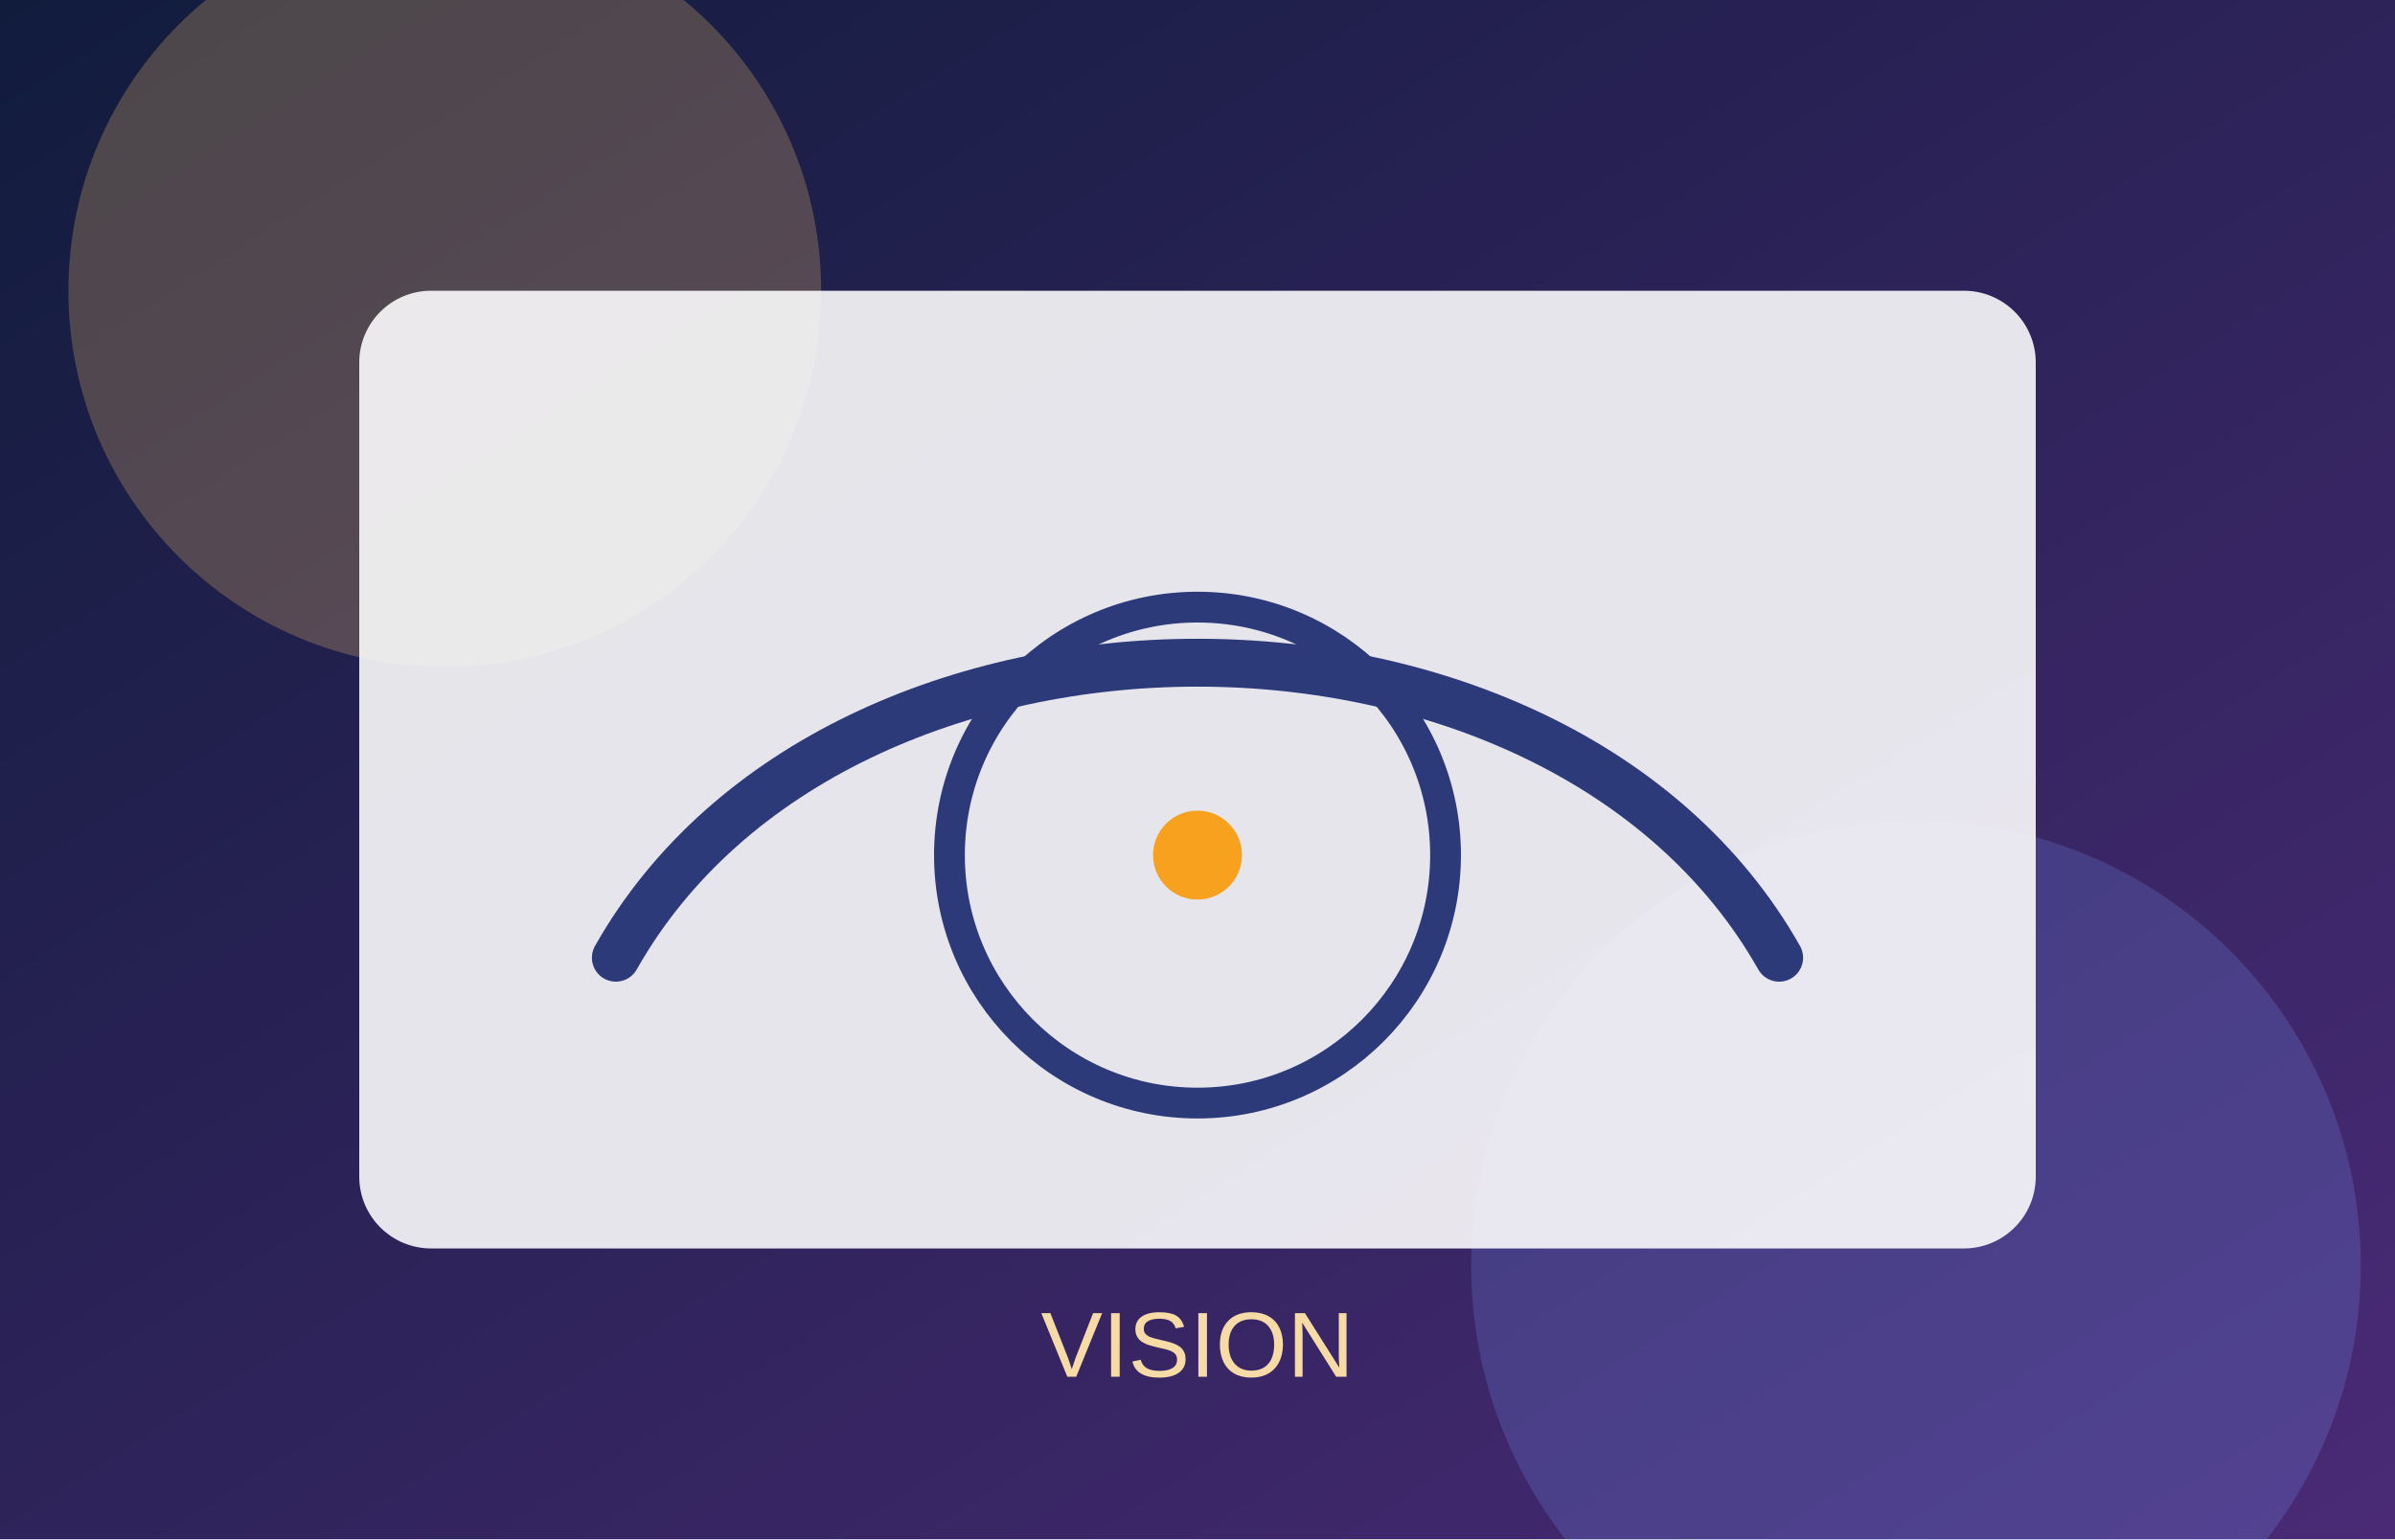
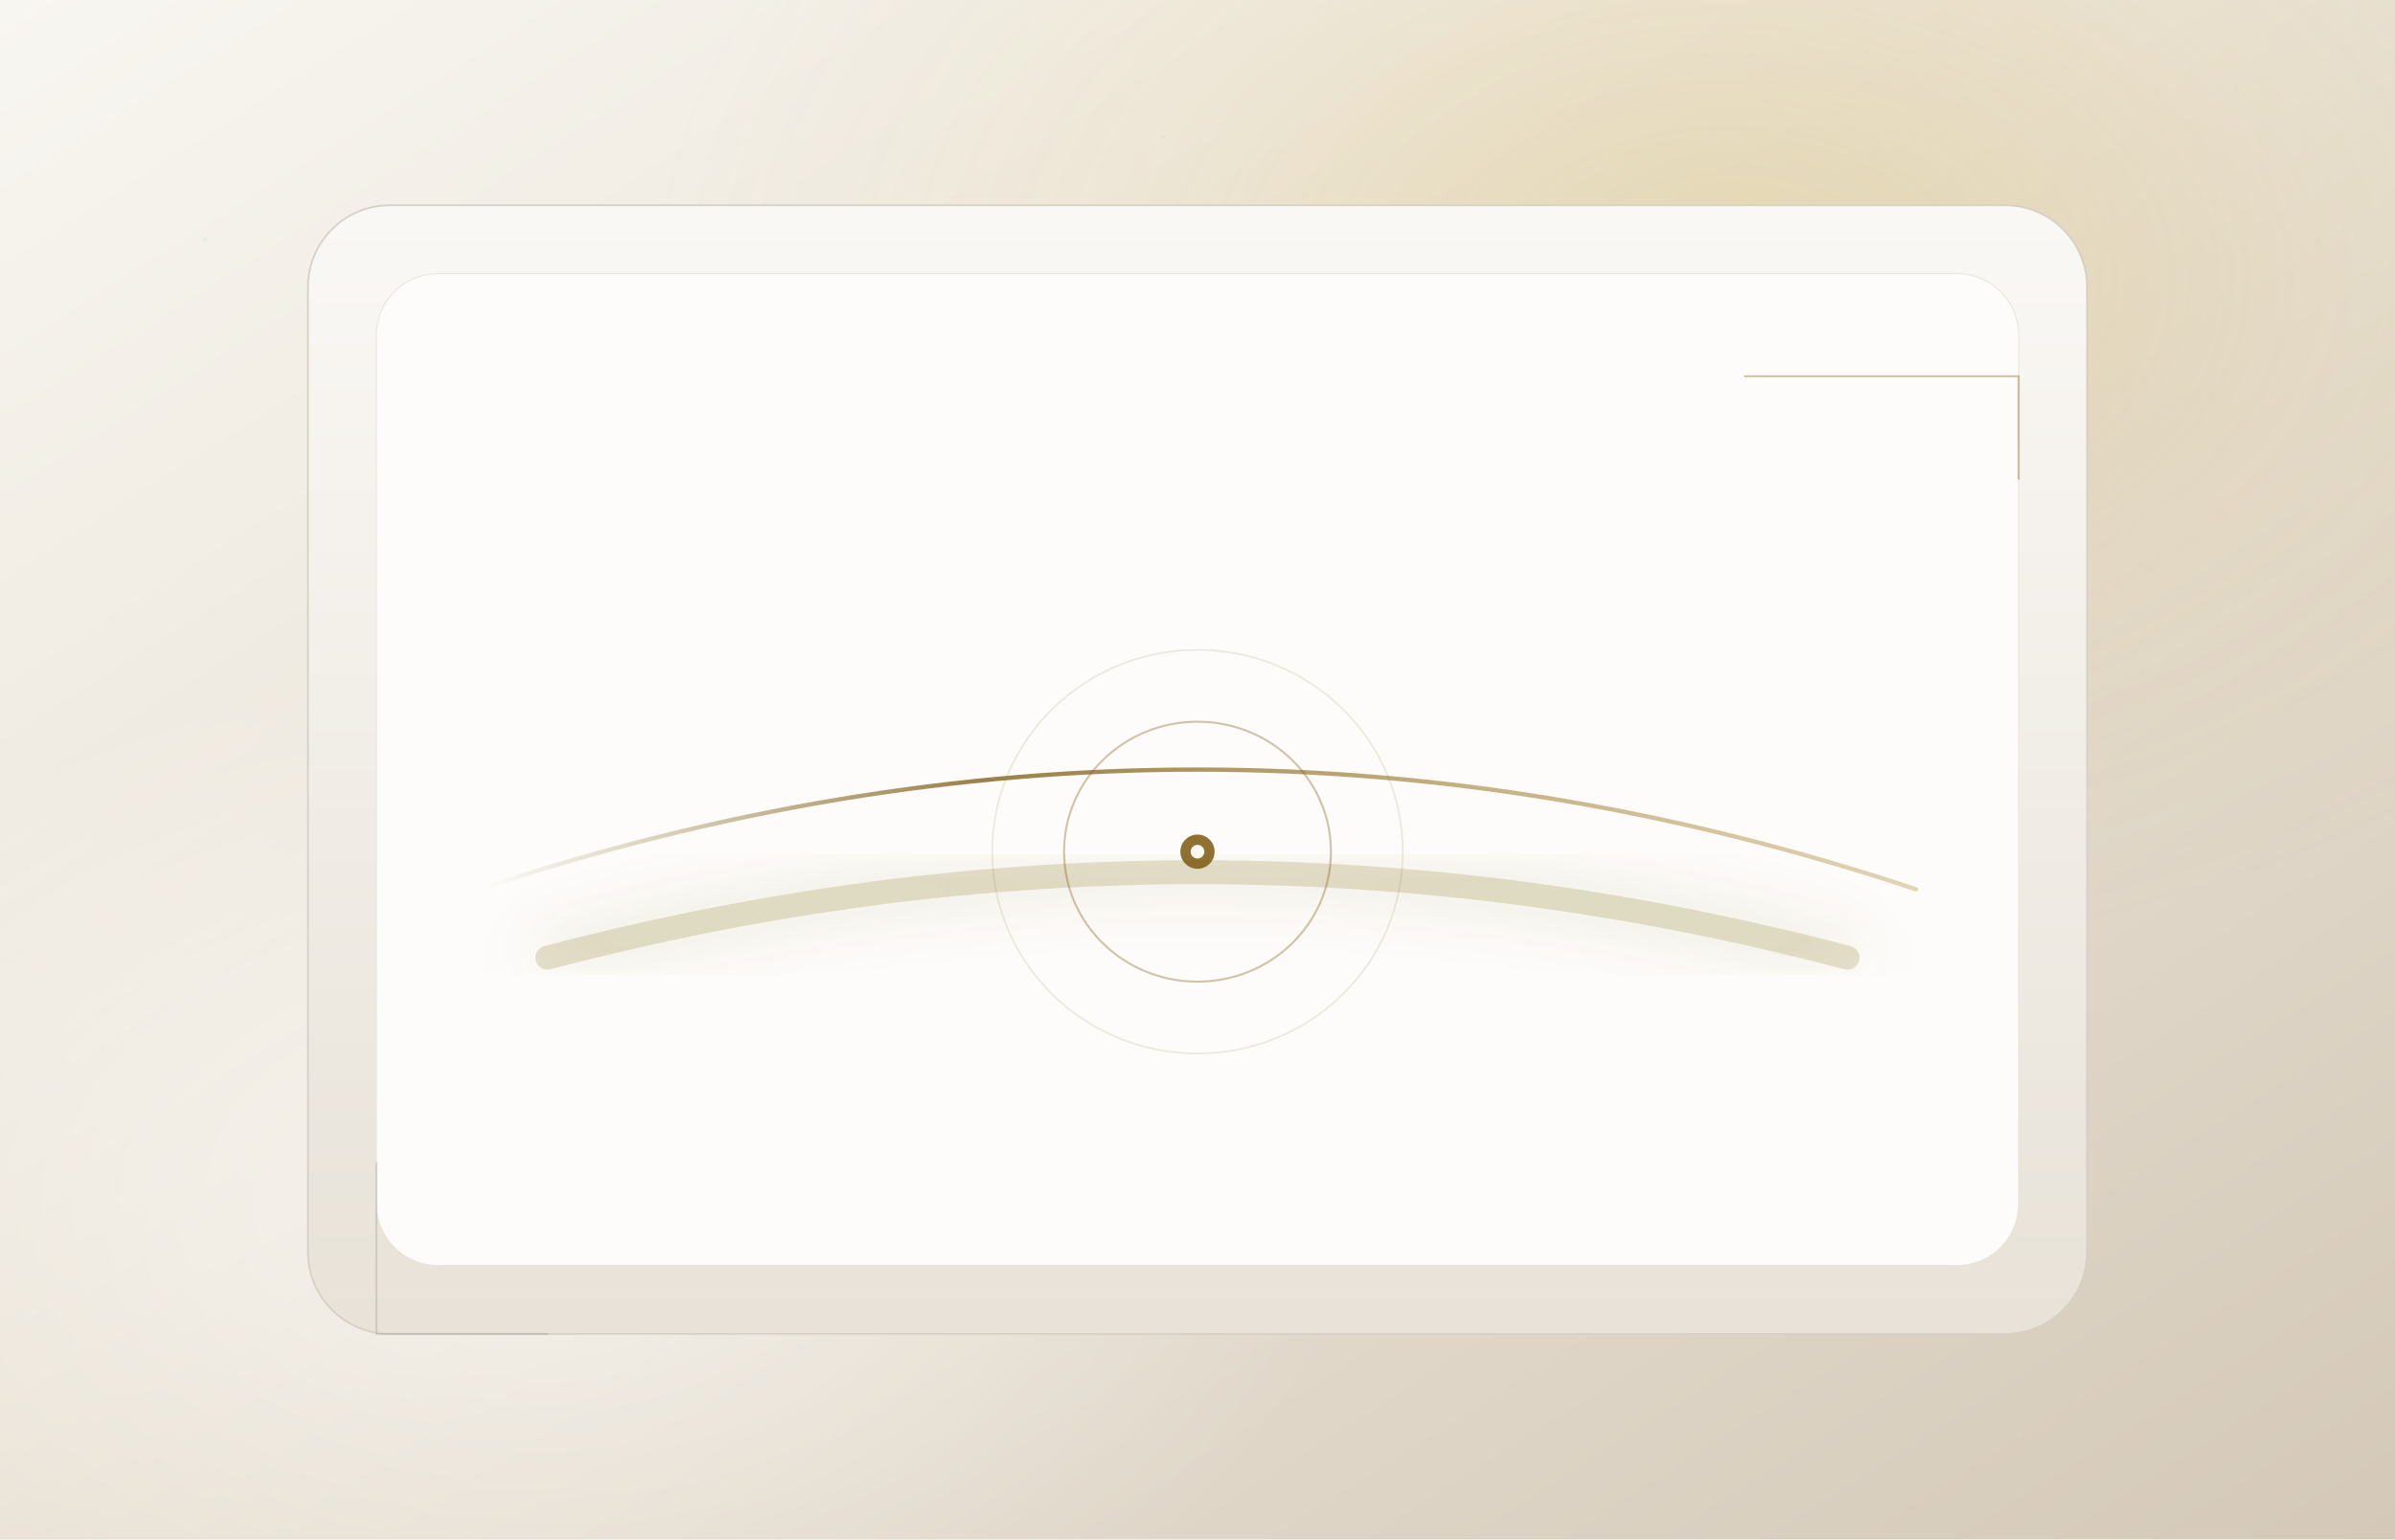
- <svg xmlns="http://www.w3.org/2000/svg" width="1400" height="900" viewBox="0 0 1400 900">
+ <svg xmlns="http://www.w3.org/2000/svg" width="1400" height="900" viewBox="0 0 1400 900" role="img" aria-label="LOOMY vision — editorial horizon">
  <defs>
-     <linearGradient id="a" x1="0" y1="0" x2="1" y2="1">
-       <stop offset="0%" stop-color="#111c3d" />
-       <stop offset="100%" stop-color="#4a2a76" />
+     <linearGradient id="v-sky" x1="0%" y1="0%" x2="100%" y2="100%">
+       <stop offset="0%" stop-color="#f8f6f1" />
+       <stop offset="45%" stop-color="#ebe4d8" />
+       <stop offset="100%" stop-color="#d4c9b8" />
    </linearGradient>
+     <radialGradient id="v-glow" cx="72%" cy="18%" r="45%">
+       <stop offset="0%" stop-color="#c9a227" stop-opacity="0.22" />
+       <stop offset="55%" stop-color="#c9a227" stop-opacity="0.06" />
+       <stop offset="100%" stop-color="#c9a227" stop-opacity="0" />
+     </radialGradient>
+     <radialGradient id="v-mist" cx="22%" cy="78%" r="50%">
+       <stop offset="0%" stop-color="#ffffff" stop-opacity="0.55" />
+       <stop offset="70%" stop-color="#ffffff" stop-opacity="0" />
+     </radialGradient>
+     <linearGradient id="v-frame" x1="0%" y1="0%" x2="0%" y2="100%">
+       <stop offset="0%" stop-color="#faf8f5" />
+       <stop offset="100%" stop-color="#e8e2d8" />
+     </linearGradient>
+     <linearGradient id="v-line" x1="0%" y1="0%" x2="100%" y2="0%">
+       <stop offset="0%" stop-color="#7c5a10" stop-opacity="0" />
+       <stop offset="35%" stop-color="#7c5a10" stop-opacity="0.85" />
+       <stop offset="100%" stop-color="#a67c1a" stop-opacity="0.35" />
+     </linearGradient>
+     <filter id="v-soft" x="-20%" y="-20%" width="140%" height="140%">
+       <feGaussianBlur in="SourceGraphic" stdDeviation="18" result="b" />
+       <feMerge>
+         <feMergeNode in="b" />
+         <feMergeNode in="SourceGraphic" />
+       </feMerge>
+     </filter>
  </defs>
-   <rect width="1400" height="900" fill="url(#a)" />
-   <circle cx="260" cy="170" r="220" fill="#f8c56b" opacity="0.25" />
-   <circle cx="1120" cy="740" r="260" fill="#78a1ff" opacity="0.2" />
-   <rect x="210" y="170" width="980" height="560" rx="42" fill="#ffffff" opacity="0.88" />
-   <path d="M360 560c130-230 550-230 680 0" fill="none" stroke="#2d3a7a" stroke-width="28" stroke-linecap="round" />
-   <circle cx="700" cy="500" r="145" fill="none" stroke="#2d3a7a" stroke-width="18" />
-   <circle cx="700" cy="500" r="26" fill="#f7a11f" />
-   <text x="700" y="805" text-anchor="middle" font-family="Arial, sans-serif" font-size="54" fill="#f7dba6">VISION</text>
+   <rect width="1400" height="900" fill="url(#v-sky)" />
+   <rect width="1400" height="900" fill="url(#v-glow)" />
+   <rect width="1400" height="900" fill="url(#v-mist)" />
+   <g opacity="0.04" fill="#1c1917">
+     <circle cx="120" cy="140" r="1.2" />
+     <circle cx="340" cy="220" r="1" />
+     <circle cx="890" cy="160" r="1.1" />
+     <circle cx="1120" cy="320" r="1" />
+     <circle cx="680" cy="80" r="0.9" />
+     <circle cx="520" cy="400" r="1" />
+   </g>
+   <rect x="180" y="120" width="1040" height="660" rx="48" fill="url(#v-frame)" stroke="#d6cfc4" stroke-width="1" />
+   <rect x="220" y="160" width="960" height="580" rx="36" fill="#fdfcfa" stroke="#e8e0d4" stroke-width="0.5" />
+   <path d="M 280 520 Q 700 380 1120 520" fill="none" stroke="url(#v-line)" stroke-width="2.5" stroke-linecap="round" opacity="0.9" />
+   <path d="M 320 560 Q 700 460 1080 560" fill="none" stroke="#7c5a10" stroke-opacity="0.18" stroke-width="14" stroke-linecap="round" filter="url(#v-soft)" />
+   <ellipse cx="700" cy="498" rx="120" ry="118" fill="none" stroke="#7c5a10" stroke-opacity="0.12" stroke-width="1" />
+   <ellipse cx="700" cy="498" rx="78" ry="76" fill="none" stroke="#7c5a10" stroke-opacity="0.35" stroke-width="1.2" />
+   <circle cx="700" cy="498" r="10" fill="#7c5a10" fill-opacity="0.85" />
+   <circle cx="700" cy="498" r="4" fill="#faf8f5" />
+   <path d="M 1020 220 L 1180 220 L 1180 280" fill="none" stroke="#7c5a10" stroke-opacity="0.35" stroke-width="1.2" stroke-linecap="round" />
+   <path d="M 220 680 L 220 780 L 320 780" fill="none" stroke="#a8a29e" stroke-opacity="0.45" stroke-width="1" stroke-linecap="round" />
</svg>
